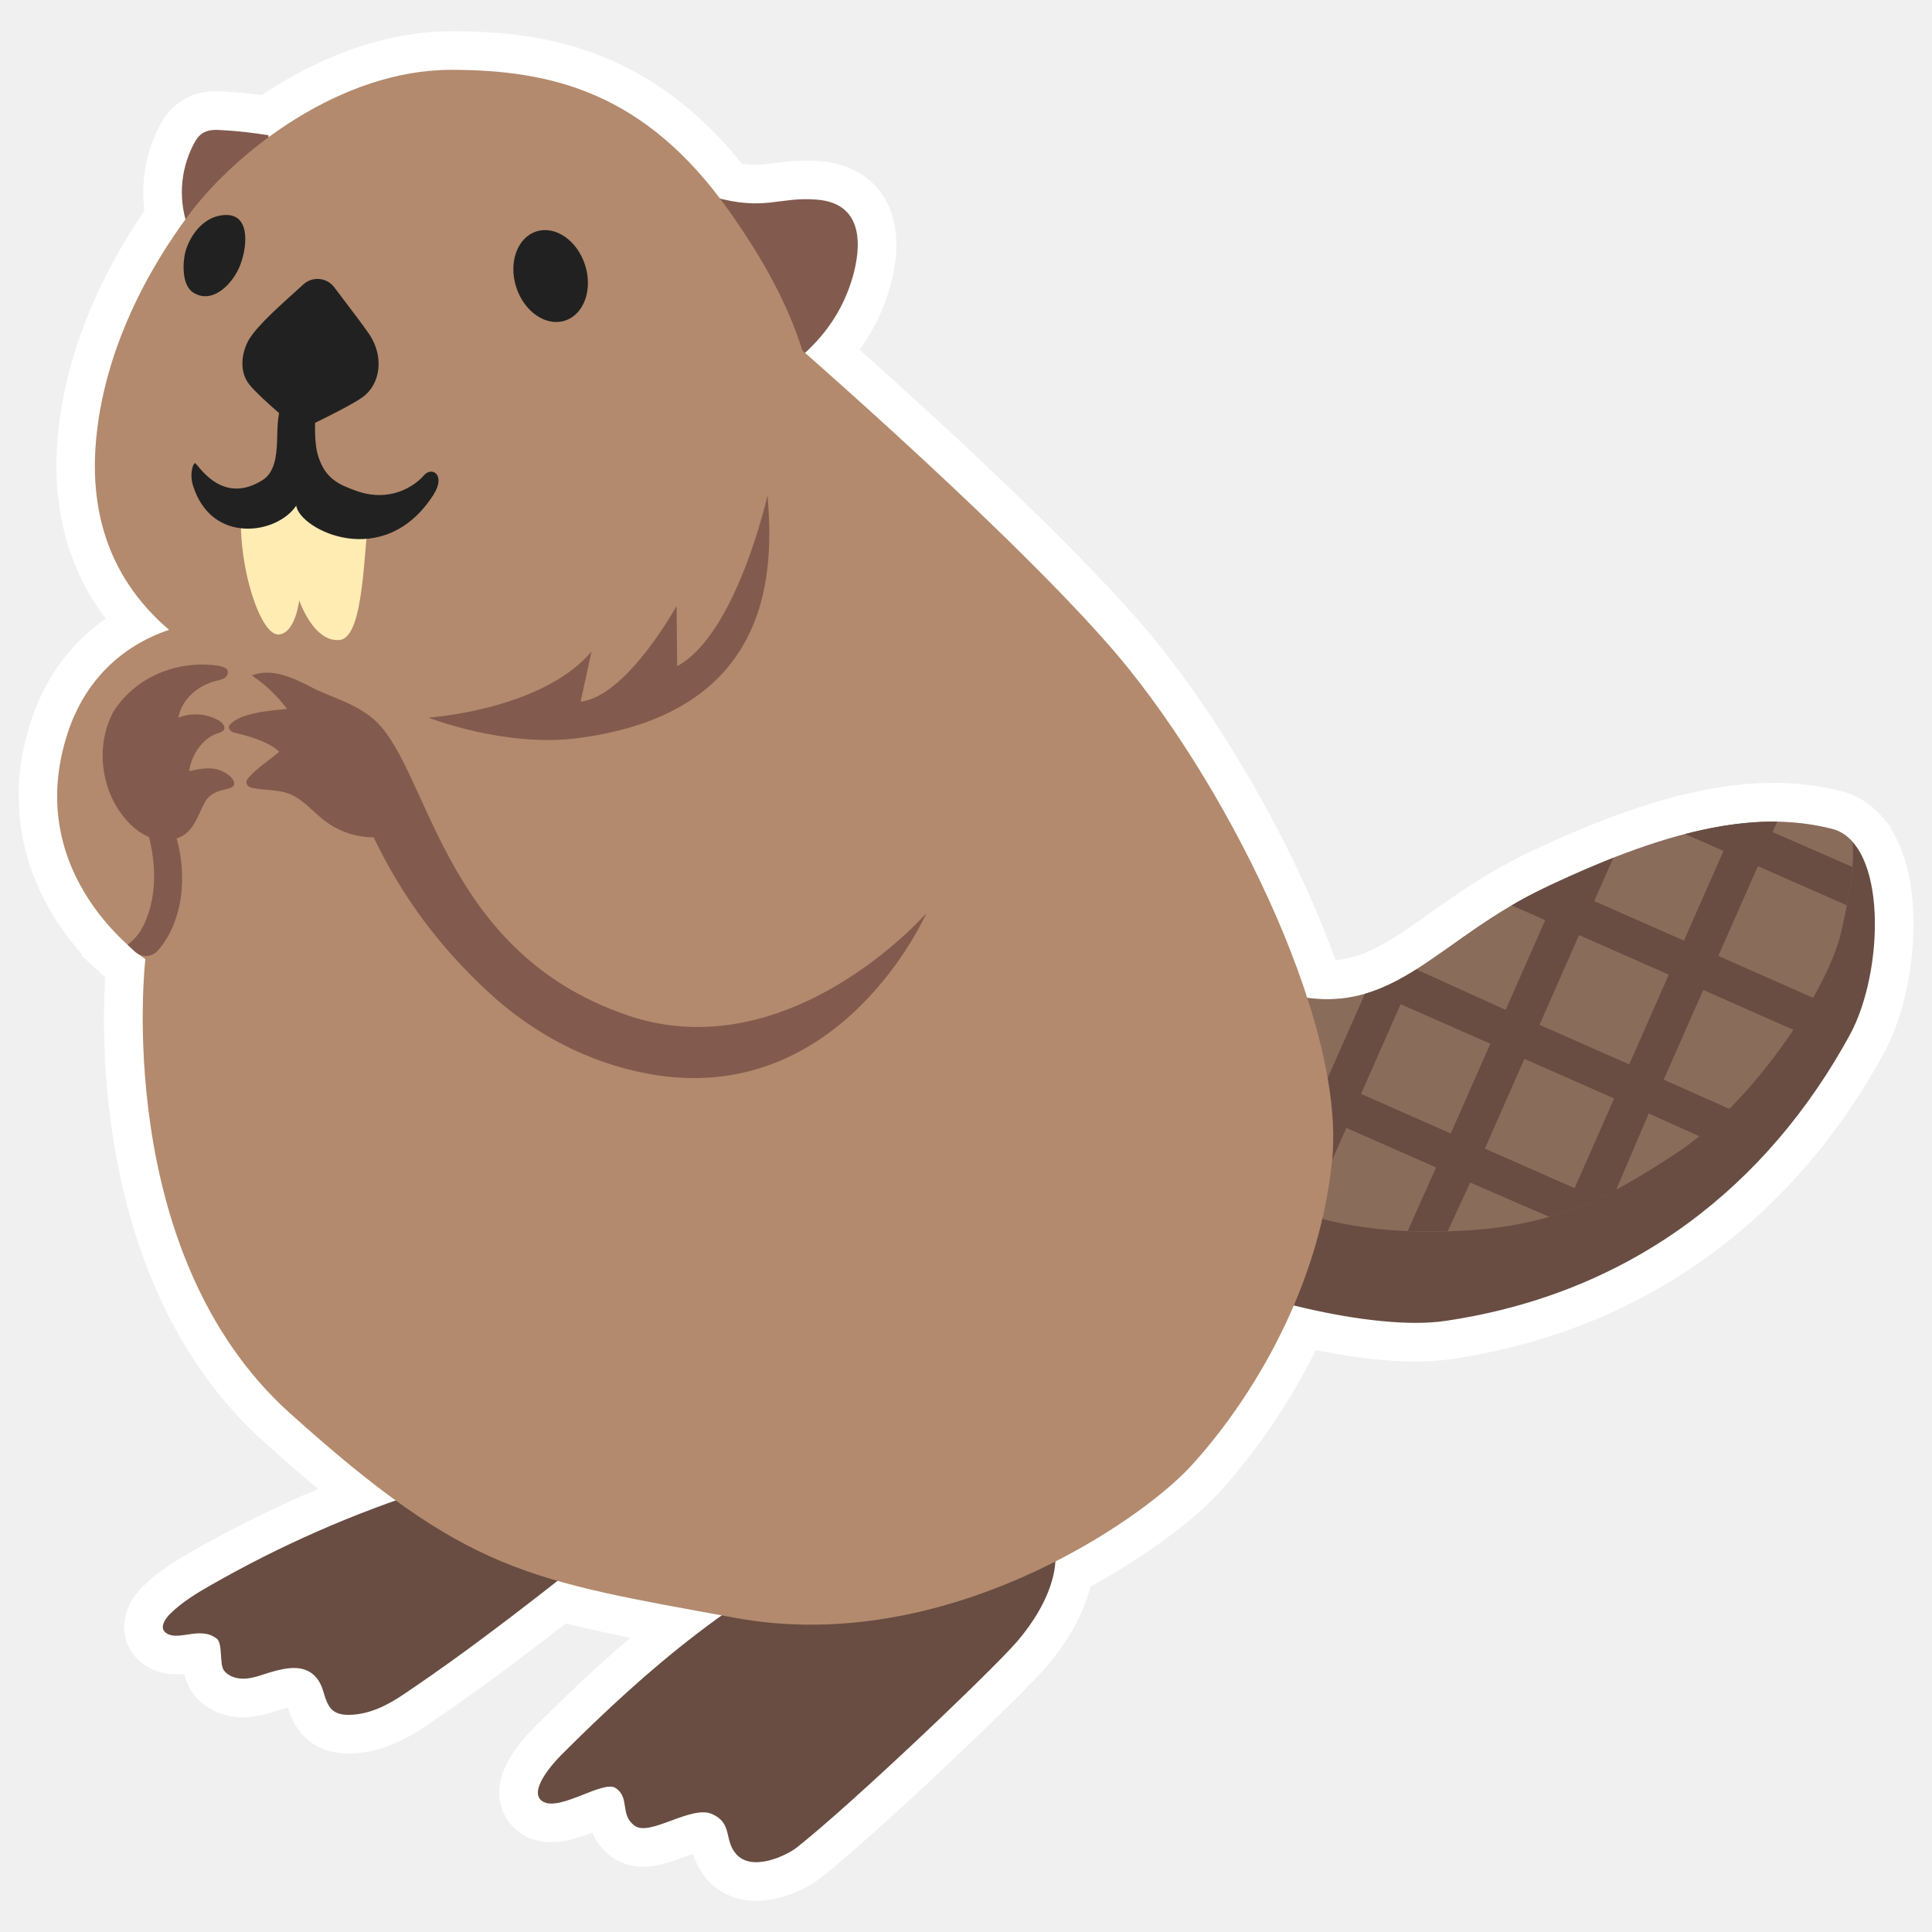
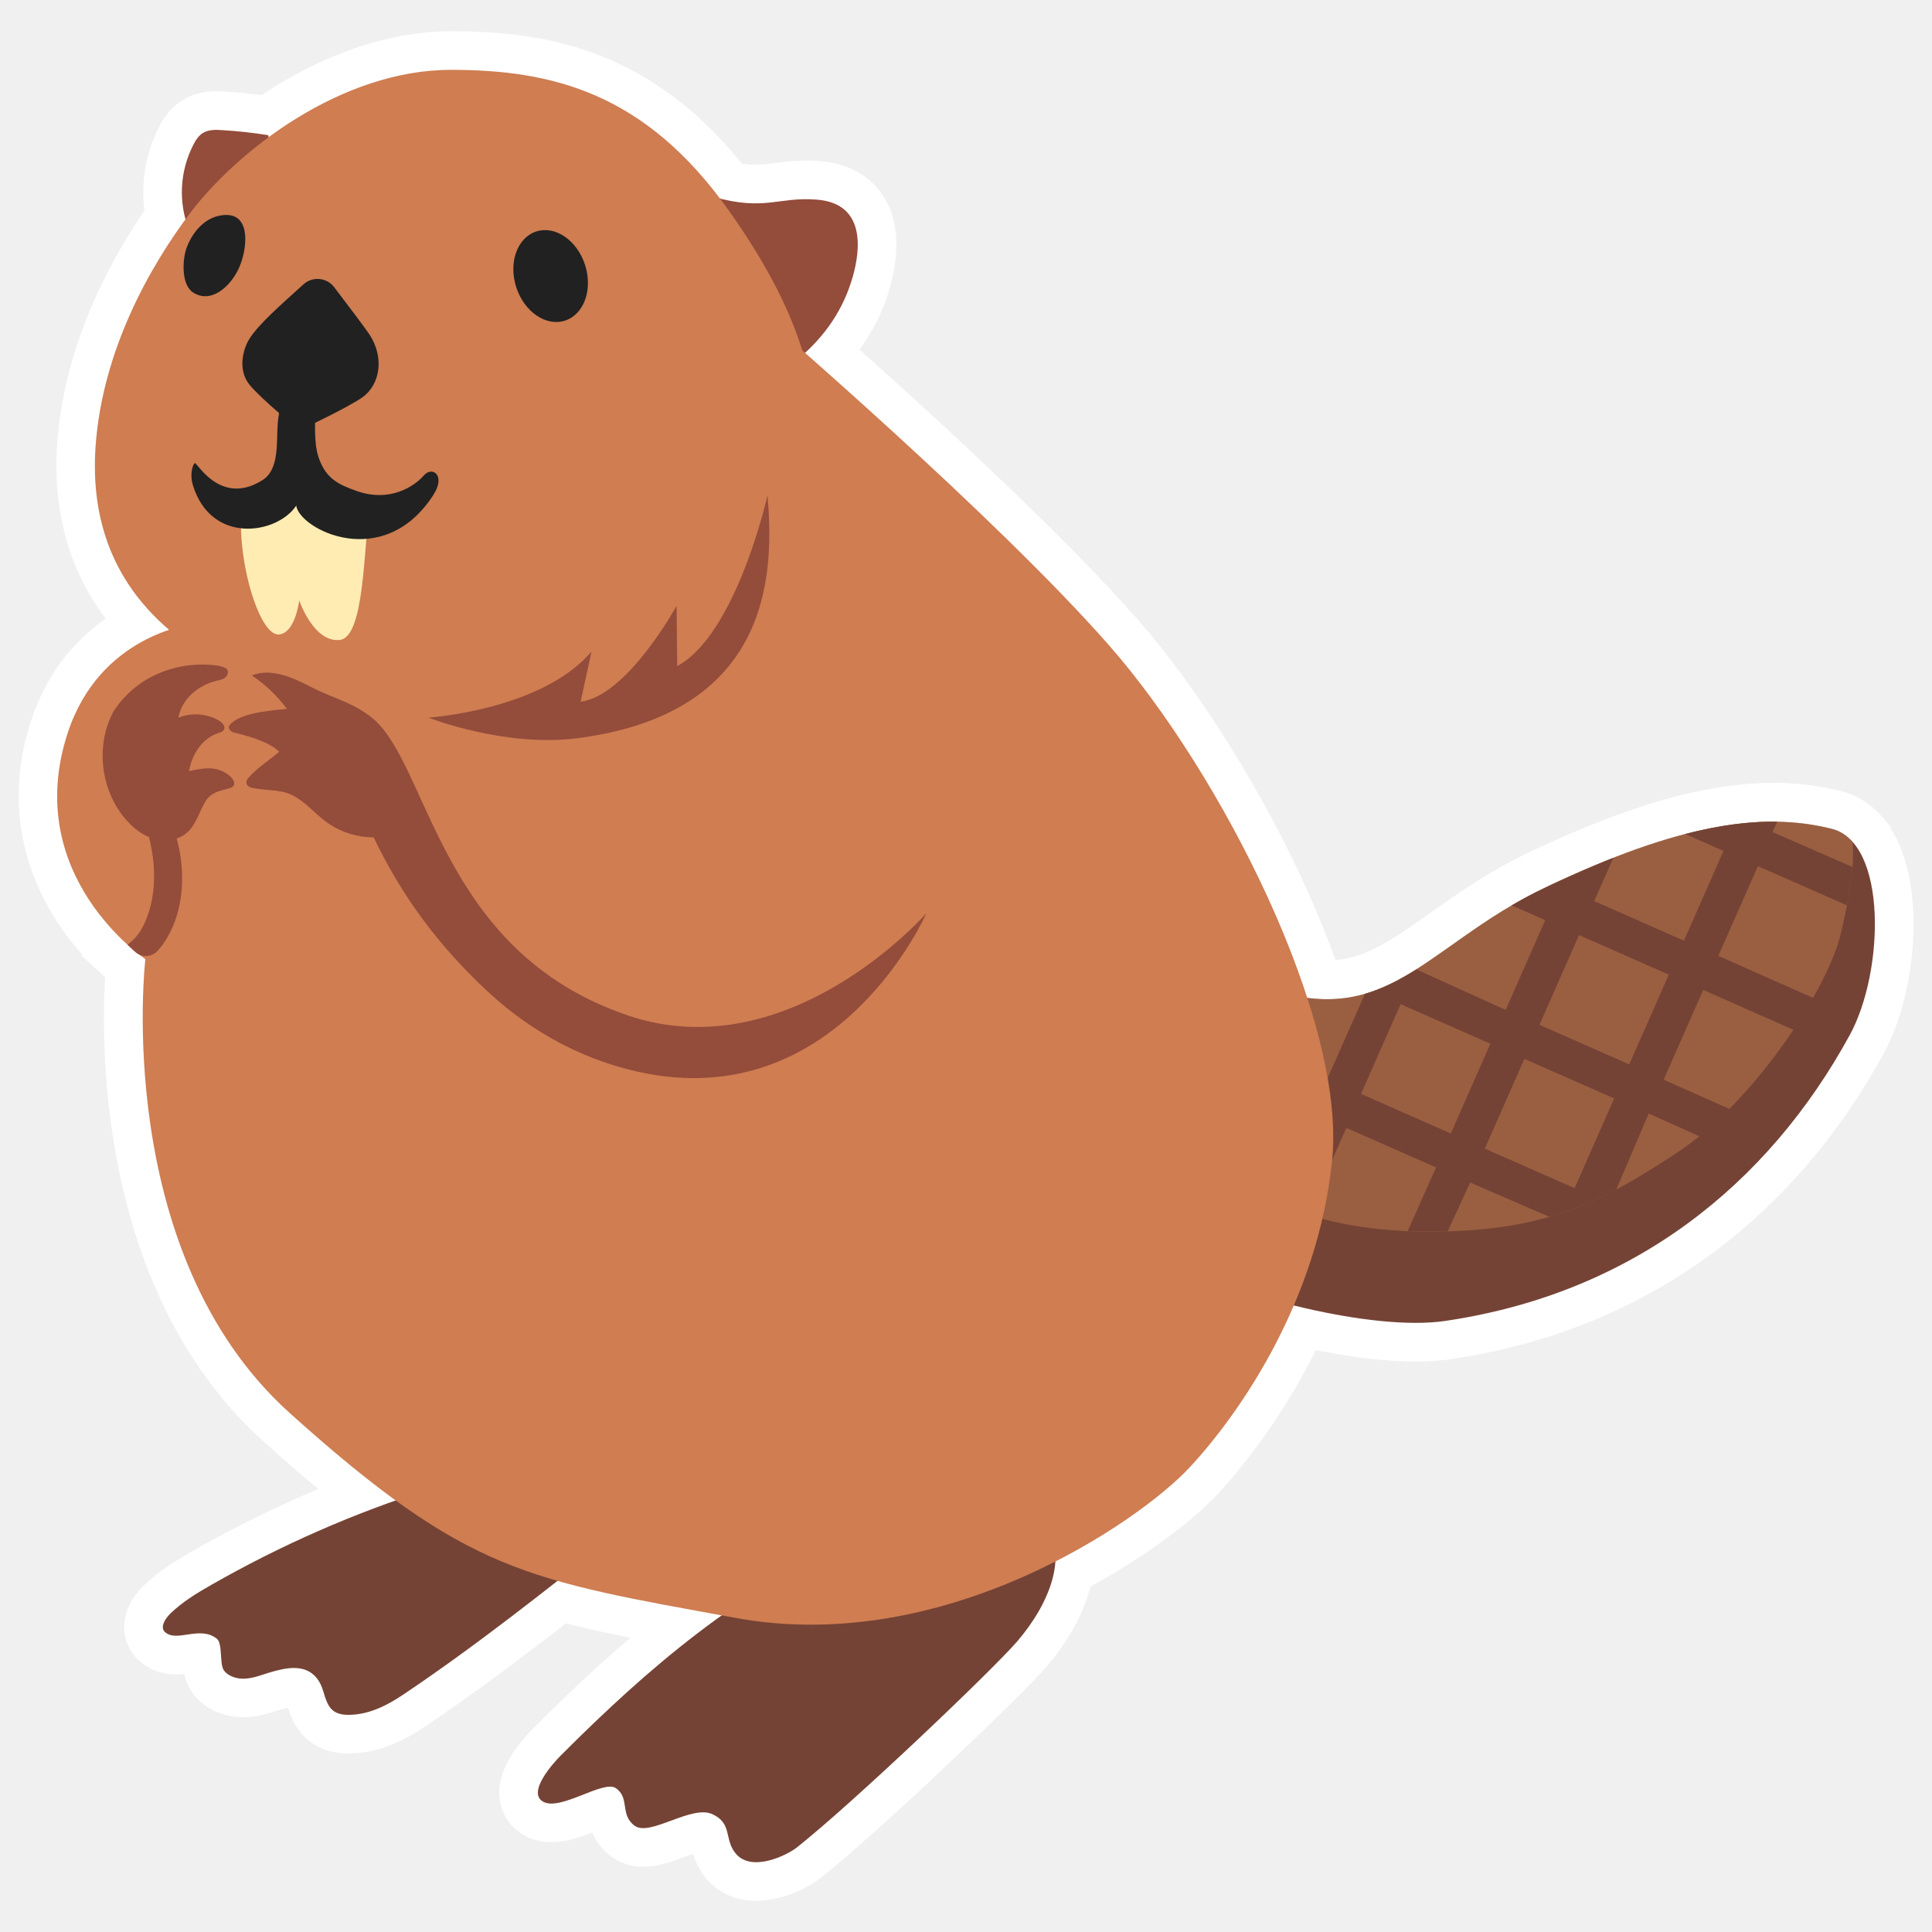
<svg xmlns="http://www.w3.org/2000/svg" id="Layer_1" viewBox="0 0 250 250">
  <g>
    <path d="M150.53,162.94c9.49,4.83,27.11,9.36,36.46,7.99,24.26-3.56,41.76-17.58,52.37-37,4.49-8.22,4.87-24.87-2.33-26.68-9.13-2.29-19.96-.5-36.79,7.45-17.12,8.09-21.24,20.87-41.39,11.03" fill="none" stroke="#fff" stroke-miterlimit="10" stroke-width="10" />
-     <g isolation="isolate">
-       <path d="M229.42,106.32c2.71,0,5.23,.32,7.63,.92,1.06,.27,1.94,.9,2.7,1.75,.23,3.06-.37,6.83-1.54,11.8-1.69,7.2-11.15,21.72-21.2,28.36-9.78,6.47-17.17,10.21-31.92,10.21-.4,0-.81,0-1.23,0-2.62-.04-16.13-.37-21.85-6.45-2.91-3.08-3.41-4.35-6.93-6.7l-.6-.9,4.39-19.58c5.19,2.53,9.32,3.57,12.88,3.57,10.26,0,15.81-8.59,28.52-14.6,12.4-5.86,21.55-8.37,29.16-8.37m0-5s0,0,0,0c-8.57,0-18.51,2.81-31.29,8.85-5.36,2.53-9.47,5.44-13.09,8-5.01,3.55-8.64,6.12-13.3,6.12-2.97,0-6.46-1-10.68-3.06l-5.69-2.78-1.38,6.18-4.39,19.58-.46,2.07,1.17,1.77,.6,.9,.56,.85,.84,.56c1.95,1.3,2.6,2.05,3.89,3.54,.6,.69,1.27,1.47,2.18,2.43,6.34,6.74,18.64,7.92,25.41,8.02,.44,0,.88,0,1.3,0,16.65,0,25.22-4.79,34.68-11.04,10.79-7.13,21.21-22.45,23.31-31.39,1.42-5.99,1.91-9.97,1.66-13.32l-.13-1.68-1.12-1.26c-1.49-1.68-3.24-2.78-5.2-3.28-2.89-.73-5.79-1.08-8.87-1.08h0Z" fill="#fff" />
-     </g>
-     <path d="M229.43,106.32c.18,0,.36,0,.54,0l-.6,1.35,10.34,4.52c-.12,1.48-.37,3.12-.71,4.95l-11.53-5.08-5.12,11.61,12.3,5.45c-.75,1.35-1.6,2.73-2.54,4.14l-11.71-5.18-5.12,11.61,8.53,3.79c-1.25,1.27-2.56,2.46-3.89,3.54l-6.58-2.95-4.2,9.86c-2.77,1.44-5.56,2.64-8.64,3.52l-10.26-4.45-2.91,6.31c-.43,.01-1.17,.02-1.98,.02-1.3,0-2.74-.02-3.2-.04,1.27-2.87,3.68-8.24,3.68-8.24l-11.61-5.12-4.74,10.7c-1.56-.44-3.1-1-4.51-1.71l11.65-26.34c2.33-.67,4.49-1.79,6.66-3.16l11.55,5.24,5.12-11.61-4.33-1.91c3.29-2.04,11.09-5.35,13.15-6.16l-2.48,5.6,11.61,5.12,5.12-11.61-4.97-2.19c4.21-1.08,7.96-1.6,11.38-1.6m-18.62,31.42l5.12-11.61-11.61-5.12-5.12,11.61,11.61,5.12m-23.08,8.93l5.12-11.61-11.61-5.12-5.12,11.61,11.61,5.12m16.02,7.08l5.12-11.61-11.61-5.12-5.12,11.61,11.61,5.12m25.69-49.44h0c-3.63,0-7.51,.54-11.88,1.67l-5.59,1.43,.22,.1-4.14,1.63c-1.97,.77-10.01,4.18-13.47,6.32l-3.23,2,3.48,1.53,2.5,1.1-3.5,7.93-9.71-4.4-.98-.44-.91,.57c-2.35,1.47-4.24,2.38-6.15,2.93l-.9,.26-.38,.85-11.65,26.34-.77,1.74,1.69,.86c1.41,.71,3.04,1.34,4.86,1.85l1.67,.47,.7-1.59,3.93-8.88,7.94,3.5c-.82,1.83-2.06,4.61-2.86,6.41l-1.18,2.66,2.9,.15c.55,.03,2.08,.04,3.31,.04,.64,0,1.51,0,2.04-.02l1.23-.04,.52-1.12,2.09-4.54,8.47,3.67,.66,.29,.69-.2c2.99-.86,5.86-2.03,9.02-3.67l.64-.33,.28-.66,3.4-7.98,4.73,2.11,1.12,.5,.95-.77c1.38-1.12,2.74-2.36,4.05-3.69l2.03-2.06-2.64-1.17-6.71-2.98,3.51-7.95,9.87,4.37,1.53,.68,.94-1.39c.95-1.41,1.83-2.85,2.63-4.28l1.07-1.91-2-.89-10.48-4.64,3.51-7.95,9.7,4.28,2.3,1.02,.47-2.47c.39-2.07,.63-3.71,.74-5.16l.11-1.42-1.3-.57-8.5-3.72,1.01-2.27-3.02-.05c-.19,0-.38,0-.57,0h0Zm-20.5,11.26l1.67-3.77,1.85-4.18,4.79,2.12,3.14,1.39-3.51,7.95-7.95-3.51h0Zm-7.09,16.02l3.51-7.95,7.95,3.51-3.51,7.95-7.95-3.51h0Zm-23.08,8.93l3.51-7.95,7.95,3.51-3.51,7.95-7.95-3.51h0Zm16.02,7.08l3.51-7.95,7.95,3.51-3.51,7.95-7.95-3.51h0Z" fill="#fff" />
+     <path d="M229.42,106.32c2.71,0,5.23,.32,7.63,.92,1.06,.27,1.94,.9,2.7,1.75,.23,3.06-.37,6.83-1.54,11.8-1.69,7.2-11.15,21.72-21.2,28.36-9.78,6.47-17.17,10.21-31.92,10.21h-1.23c-2.62-.04-16.13-.37-21.85-6.45-2.91-3.08-3.41-4.35-6.93-6.7l-.6-.9,4.39-19.58c5.19,2.53,9.32,3.57,12.88,3.57,10.26,0,15.81-8.59,28.52-14.6,12.4-5.86,21.55-8.37,29.16-8.37m0-5h0c-8.57,0-18.51,2.81-31.29,8.85-5.36,2.53-9.47,5.44-13.09,8-5.01,3.55-8.64,6.12-13.3,6.12-2.97,0-6.46-1-10.68-3.06l-5.69-2.78-1.38,6.18-4.39,19.58-.46,2.07,1.17,1.77,.6,.9,.56,.85,.84,.56c1.95,1.3,2.6,2.05,3.89,3.54,.6,.69,1.27,1.47,2.18,2.43,6.34,6.74,18.64,7.92,25.41,8.02h1.3c16.65,0,25.22-4.79,34.68-11.04,10.79-7.13,21.21-22.45,23.31-31.39,1.42-5.99,1.91-9.97,1.66-13.32l-.13-1.68-1.12-1.26c-1.49-1.68-3.24-2.78-5.2-3.28-2.89-.73-5.79-1.08-8.87-1.08h0v.02Z" fill="#fff" />
+     <path d="M229.43,106.32h.54l-.6,1.35,10.34,4.52c-.12,1.48-.37,3.12-.71,4.95l-11.53-5.08-5.12,11.61,12.3,5.45c-.75,1.35-1.6,2.73-2.54,4.14l-11.71-5.18-5.12,11.61,8.53,3.79c-1.25,1.27-2.56,2.46-3.89,3.54l-6.58-2.95-4.2,9.86c-2.77,1.44-5.56,2.64-8.64,3.52l-10.26-4.45-2.91,6.31c-.43,0-1.17,.02-1.98,.02-1.3,0-2.74-.02-3.2-.04,1.27-2.87,3.68-8.24,3.68-8.24l-11.61-5.12-4.74,10.7c-1.56-.44-3.1-1-4.51-1.71l11.65-26.34c2.33-.67,4.49-1.79,6.66-3.16l11.55,5.24,5.12-11.61-4.33-1.91c3.29-2.04,11.09-5.35,13.15-6.16l-2.48,5.6,11.61,5.12,5.12-11.61-4.97-2.19c4.21-1.08,7.96-1.6,11.38-1.6m-18.62,31.42l5.12-11.61-11.61-5.12-5.12,11.61,11.61,5.12m-23.08,8.93l5.12-11.61-11.61-5.12-5.12,11.61,11.61,5.12m16.02,7.08l5.12-11.61-11.61-5.12-5.12,11.61,11.61,5.12m25.69-49.44h0c-3.63,0-7.51,.54-11.88,1.67l-5.59,1.43,.22,.1-4.14,1.63c-1.97,.77-10.01,4.18-13.47,6.32l-3.23,2,3.48,1.53,2.5,1.1-3.5,7.93-9.71-4.4-.98-.44-.91,.57c-2.35,1.47-4.24,2.38-6.15,2.93l-.9,.26-.38,.85-11.65,26.34-.77,1.74,1.69,.86c1.41,.71,3.04,1.34,4.86,1.85l1.67,.47,.7-1.59,3.93-8.88,7.94,3.5c-.82,1.83-2.06,4.61-2.86,6.41l-1.18,2.66,2.9,.15c.55,.03,2.08,.04,3.31,.04,.64,0,1.51,0,2.04-.02l1.23-.04,.52-1.12,2.09-4.54,8.47,3.67,.66,.29,.69-.2c2.99-.86,5.86-2.03,9.02-3.67l.64-.33,.28-.66,3.4-7.98,4.73,2.11,1.12,.5,.95-.77c1.38-1.12,2.74-2.36,4.05-3.69l2.03-2.06-2.64-1.17-6.71-2.98,3.51-7.95,9.87,4.37,1.53,.68,.94-1.39c.95-1.41,1.83-2.85,2.63-4.28l1.07-1.91-2-.89-10.48-4.64,3.51-7.95,9.7,4.28,2.3,1.02,.47-2.47c.39-2.07,.63-3.71,.74-5.16l.11-1.42-1.3-.57-8.5-3.72,1.01-2.27-3.02-.05h-.57v-.05Zm-20.49,11.26l1.67-3.77,1.85-4.18,4.79,2.12,3.14,1.39-3.51,7.95-7.95-3.51h0Zm-7.09,16.02l3.51-7.95,7.95,3.51-3.51,7.95-7.95-3.51h0Zm-23.08,8.93l3.51-7.95,7.95,3.51-3.51,7.95-7.95-3.51h0Zm16.02,7.08l3.51-7.95,7.95,3.51-3.51,7.95-7.95-3.51h0Z" fill="#fff" />
    <path d="M34.71,17.49c-1.98-.31-3.97-.54-5.97-.65-.83-.06-1.73-.08-2.45,.35-.6,.35-.98,.96-1.29,1.58-1.74,3.41-1.94,7.39-.56,10.95,.35,.87,1.02,1.83,1.93,1.67,.37-.06,.65-.29,.94-.52,2.85-2.22,5.48-4.71,7.86-7.43,.4-.46,.79-1.21,.31-1.62" fill="none" stroke="#fff" stroke-miterlimit="10" stroke-width="10" />
-     <path d="M111.81,198.12c-16.65,8.07-27.69,17.48-39.24,29.03-.87,.87-4.49,4.81-2.25,6.01,2.23,1.19,7.76-2.85,9.34-1.79,1.89,1.25,.5,3.47,2.48,4.89,1.98,1.42,7.32-2.73,10.01-1.52,2.7,1.21,1.5,3.29,3.08,5.14,2.06,2.43,6.64,.17,7.87-.81,7.26-5.74,25.34-22.97,28.53-26.68,4.24-4.93,6.93-11.55,3.16-15.94" fill="none" stroke="#fff" stroke-miterlimit="10" stroke-width="10" />
+     <path d="M111.81,198.12c-16.65,8.07-27.69,17.48-39.24,29.03-.87,.87-4.49,4.81-2.25,6.01,2.23,1.19,7.76-2.85,9.34-1.79,1.89,1.25,.5,3.47,2.48,4.89s7.32-2.73,10.01-1.52c2.7,1.21,1.5,3.29,3.08,5.14,2.06,2.43,6.64,.17,7.87-.81,7.26-5.74,25.34-22.97,28.53-26.68,4.24-4.93,6.93-11.55,3.16-15.94" fill="none" stroke="#fff" stroke-miterlimit="10" stroke-width="10" />
    <path d="M55.69,192.65c-9.87,3.13-19.37,7.3-28.36,12.44-1.87,1.06-3.72,2.19-5.26,3.68-.67,.64-1.41,1.77-.73,2.41,1.54,1.41,4.49-.89,6.72,.87,.77,.62,.33,3.27,.9,4.08,.62,.85,1.79,1.16,2.85,1.08s2.06-.48,3.08-.79c2.25-.67,4.56-1.1,6.05,.67,.92,1.12,.87,2.16,1.46,3.35,.4,.83,1.08,1.48,2.75,1.46,2.54-.02,4.87-1.17,6.97-2.58,9.47-6.35,18.39-13.44,27.3-20.5" fill="none" stroke="#fff" stroke-miterlimit="10" stroke-width="10" />
    <path d="M92.35,25.48c6.66,1.87,8.32-.04,13.32,.35,6.41,.48,5.64,6.55,4.7,9.9-1.21,4.29-3.6,7.78-7.01,10.65-.58,.48-1.23,.98-2,1.04-.9,.08-1.73-.48-2.43-1.06-4.54-3.72-7.43-9.4-7.76-15.25" fill="none" stroke="#fff" stroke-miterlimit="10" stroke-width="10" />
-     <path d="M99.09,41.23s29.9,25.72,44.45,42.32,30.65,48.38,28.84,66.54c-1.81,18.17-11.94,32.79-18.44,39.8-5.72,6.16-25.87,20.36-49.01,20.36-3.2,0-6.45-.27-9.73-.87-27.03-4.95-34.58-5.72-57.7-26.51s-18.69-58.74-18.69-58.74c0,0-16.11-10.74-10.05-29.26,4.14-12.67,15.94-14.04,15.94-14.04l31.27,.62,43.13-40.2m-.13-6.71l-3.28,3.05-41.64,38.82-29.24-.58h-.34s-.34,.03-.34,.03c-.61,.07-15.04,1.91-20.12,17.45-5.08,15.5,3.04,27.49,9.6,33.12-.58,9.69-.64,41.09,20.55,60.15,23.36,21.01,31.93,22.57,57.36,27.2l2.78,.51c3.46,.63,7.03,.95,10.63,.95,24.39,0,46.02-14.79,52.67-21.95,4.07-4.39,17.54-20.43,19.76-42.7,2.11-21.13-16.1-54.42-30.06-70.33-14.62-16.67-43.72-41.75-44.95-42.81l-3.39-2.92h0Z" fill="#fff" />
-     <path d="M58.35,9.04c13.15,0,25.11,2.98,35.87,18.08h0c8.34,11.69,10.57,19.64,11.55,27.36,1.39,10.74-3.31,23.55-17.17,33.08-5.59,3.84-14.01,5.32-23,5.32-16.46,0-34.81-4.94-41.09-9.34-9.7-6.8-12.82-15.98-12.13-25.8,.89-12.49,7.12-23.35,12.13-30.03,6.2-8.24,19.66-18.66,33.85-18.66m0-5c-15.33,0-30.36,10.7-37.84,20.65-4.46,5.95-12.09,18.1-13.12,32.69-.89,12.64,4.04,23.09,14.25,30.25,7.06,4.95,26.41,10.24,43.96,10.24,11.16,0,19.85-2.08,25.84-6.2,13.91-9.56,21.12-23.71,19.3-37.84-.98-7.7-3.16-16.62-12.44-29.62C85.61,6.43,70.98,4.04,58.35,4.04h0Z" fill="#fff" />
+     <path d="M99.09,41.23s29.9,25.72,44.45,42.32,30.65,48.38,28.84,66.54c-1.81,18.17-11.94,32.79-18.44,39.8-5.72,6.16-25.87,20.36-49.01,20.36-3.2,0-6.45-.27-9.73-.87-27.03-4.95-34.58-5.72-57.7-26.51s-18.69-58.74-18.69-58.74c0,0-16.11-10.74-10.05-29.26,4.14-12.67,15.94-14.04,15.94-14.04l31.27,.62,43.13-40.2m-.13-6.71l-3.28,3.05-41.64,38.82-29.24-.58h-.34l-.34,.03c-.61,.07-15.04,1.91-20.12,17.45-5.08,15.5,3.04,27.49,9.6,33.12-.58,9.69-.64,41.09,20.55,60.15,23.36,21.01,31.93,22.57,57.36,27.2l2.78,.51c3.46,.63,7.03,.95,10.63,.95,24.39,0,46.02-14.79,52.67-21.95,4.07-4.39,17.54-20.43,19.76-42.7,2.11-21.13-16.1-54.42-30.06-70.33-14.62-16.67-43.72-41.75-44.95-42.81l-3.39-2.92h.01Z" fill="#fff" />
+     <path d="M58.35,9.04c13.15,0,25.11,2.98,35.87,18.08h0c8.34,11.69,10.57,19.64,11.55,27.36,1.39,10.74-3.31,23.55-17.17,33.08-5.59,3.84-14.01,5.32-23,5.32-16.46,0-34.81-4.94-41.09-9.34-9.7-6.8-12.82-15.98-12.13-25.8,.89-12.49,7.12-23.35,12.13-30.03,6.2-8.24,19.66-18.66,33.85-18.66m0-5c-15.33,0-30.36,10.7-37.84,20.65-4.46,5.95-12.09,18.1-13.12,32.69-.89,12.64,4.04,23.09,14.25,30.25,7.06,4.95,26.41,10.24,43.96,10.24,11.16,0,19.85-2.08,25.84-6.2,13.91-9.56,21.12-23.71,19.3-37.84-.98-7.7-3.16-16.62-12.44-29.62C85.61,6.43,70.98,4.04,58.35,4.04h.01Z" fill="#fff" />
    <path d="M70.52,29.77c2.14,0,4.31,1.81,5.18,4.52,1.02,3.19-.14,6.41-2.6,7.2-.37,.12-.75,.18-1.13,.18-2.14,0-4.31-1.81-5.18-4.52-1.02-3.19,.14-6.41,2.6-7.2,.37-.12,.75-.18,1.13-.18m0-5h0c-.9,0-1.8,.14-2.65,.41-2.66,.85-4.77,2.95-5.78,5.76-.87,2.39-.89,5.14-.06,7.73,1.53,4.78,5.53,8,9.94,8,.9,0,1.8-.14,2.65-.41,5.17-1.66,7.73-7.58,5.84-13.49-1.53-4.78-5.53-8-9.94-8h0Z" fill="#fff" />
-     <path d="M36.88,60.75l10.97,4.49c-.83,5.66-.67,17.23-3.91,17.58-.1,.01-.21,.02-.31,.02-3.19,0-4.93-5.14-4.93-5.14,0,0-.5,4.27-2.66,4.41-.02,0-.04,0-.06,0-2.59,0-5.64-10.45-4.64-17.41l5.53-3.95m-.66-5.67l-2.24,1.6-5.53,3.95-1.74,1.24-.3,2.12c-.99,6.92,1.18,16.75,4.54,20.63,1.78,2.06,3.73,2.49,5.05,2.49,.12,0,.24,0,.35-.01,.95-.06,1.84-.31,2.65-.74,1.33,.91,2.88,1.48,4.64,1.48,.27,0,.55-.01,.82-.04,3.49-.37,5.78-3.11,6.82-8.15,.55-2.67,.82-5.94,1.05-8.83,.15-1.84,.29-3.57,.48-4.85l.57-3.87-3.62-1.48-10.97-4.49-2.55-1.04h0Z" fill="#fff" />
-     <path d="M29.28,27.83s.08,0,.13,0c3.1,.1,2.56,4.54,1.5,6.89-.84,1.83-2.54,3.62-4.35,3.62-.51,0-1.03-.14-1.54-.46-1.6-1-1.39-4.22-.94-5.6,.63-1.93,2.37-4.45,5.21-4.45m0-5h0c-3.42,0-8.07,2.07-9.96,7.91-1.02,3.18-1.04,8.82,3.05,11.38,1.27,.8,2.73,1.23,4.19,1.23,4.35,0,7.51-3.52,8.9-6.53,1.3-2.88,2.07-7.36,.03-10.63-1.28-2.05-3.44-3.26-5.92-3.34-.11,0-.2,0-.28,0h0Z" fill="#fff" />
-     <path d="M34.54,87.03c1.95,0,3.95,.95,5.75,1.88,2.62,1.37,5.1,1.85,7.68,3.83,7.59,5.78,8.63,30.32,33.27,38.64,3.11,1.05,6.14,1.49,9.06,1.49,16.75,0,29.58-14.72,29.58-14.72,0,0-9.31,21.34-30.08,21.34-1.86,0-3.82-.17-5.87-.55-7.91-1.44-15.04-5.28-20.81-10.65-6.26-5.81-11.07-12.24-14.77-19.96-2.24,0-4.42-.72-6.22-2.06-1.46-1.08-2.68-2.6-4.33-3.41-1.66-.81-3.64-.52-5.41-1-.27-.08-.87-.54-.21-1.27,1.14-1.29,2.64-2.21,3.95-3.33-1.64-1.66-5.76-2.41-6.06-2.56s-.6-.58-.39-.85c1.23-1.58,4.95-1.89,7.45-2.14-1.25-1.69-2.81-3.16-4.54-4.33,.64-.25,1.29-.36,1.95-.36m0-5s0,0,0,0c-1.32,0-2.6,.24-3.79,.71l-8.78,3.49,4.95,3.36c-.43,.35-.82,.75-1.18,1.2-.99,1.26-1.35,2.89-1,4.48,.34,1.5,1.3,2.84,2.63,3.66-.54,1.21-.64,2.55-.26,3.86,.54,1.87,2.04,3.36,3.92,3.9h.03s.03,.02,.03,.02c1.16,.31,2.25,.41,3.13,.49,.48,.04,1.2,.11,1.42,.19,.37,.18,.98,.73,1.56,1.26,.57,.52,1.22,1.11,1.98,1.67,1.75,1.3,3.79,2.22,5.92,2.68,3.74,7.1,8.54,13.33,14.62,18.98,6.69,6.22,14.76,10.34,23.32,11.9,2.28,.42,4.55,.63,6.76,.63,23.77,0,34.23-23.35,34.66-24.34l12.97-29.74-21.32,24.45c-.11,.12-11.61,13.01-25.82,13.01-2.53,0-5.04-.41-7.46-1.23-14.52-4.9-19.72-16.31-23.91-25.49-2.38-5.23-4.44-9.74-7.93-12.39-2.16-1.66-4.21-2.5-6.02-3.23-.84-.34-1.64-.67-2.37-1.05-2.45-1.27-5.12-2.45-8.07-2.45h0Z" fill="#fff" />
+     <path d="M36.88,60.75l10.97,4.49c-.83,5.66-.67,17.23-3.91,17.58-.1,.01-.21,.02-.31,.02-3.19,0-4.93-5.14-4.93-5.14,0,0-.5,4.27-2.66,4.41h-.06c-2.59,0-5.64-10.45-4.64-17.41l5.53-3.95m-.66-5.67l-2.24,1.6-5.53,3.95-1.74,1.24-.3,2.12c-.99,6.92,1.18,16.75,4.54,20.63,1.78,2.06,3.73,2.49,5.05,2.49,.12,0,.24,0,.35-.01,.95-.06,1.84-.31,2.65-.74,1.33,.91,2.88,1.48,4.64,1.48,.27,0,.55-.01,.82-.04,3.49-.37,5.78-3.11,6.82-8.15,.55-2.67,.82-5.94,1.05-8.83,.15-1.84,.29-3.57,.48-4.85l.57-3.87-3.62-1.48-10.97-4.49-2.55-1.04h-.02Z" fill="#fff" />
+     <path d="M29.28,27.83h.13c3.1,.1,2.56,4.54,1.5,6.89-.84,1.83-2.54,3.62-4.35,3.62-.51,0-1.03-.14-1.54-.46-1.6-1-1.39-4.22-.94-5.6,.63-1.93,2.37-4.45,5.21-4.45m0-5h0c-3.42,0-8.07,2.07-9.96,7.91-1.02,3.18-1.04,8.82,3.05,11.38,1.27,.8,2.73,1.23,4.19,1.23,4.35,0,7.51-3.52,8.9-6.53,1.3-2.88,2.07-7.36,.03-10.63-1.28-2.05-3.44-3.26-5.92-3.34h-.28v-.02Z" fill="#fff" />
+     <path d="M34.54,87.03c1.95,0,3.95,.95,5.75,1.88,2.62,1.37,5.1,1.85,7.68,3.83,7.59,5.78,8.63,30.32,33.27,38.64,3.11,1.05,6.14,1.49,9.06,1.49,16.75,0,29.58-14.72,29.58-14.72,0,0-9.31,21.34-30.08,21.34-1.86,0-3.82-.17-5.87-.55-7.91-1.44-15.04-5.28-20.81-10.65-6.26-5.81-11.07-12.24-14.77-19.96-2.24,0-4.42-.72-6.22-2.06-1.46-1.08-2.68-2.6-4.33-3.41-1.66-.81-3.64-.52-5.41-1-.27-.08-.87-.54-.21-1.27,1.14-1.29,2.64-2.21,3.95-3.33-1.64-1.66-5.76-2.41-6.06-2.56s-.6-.58-.39-.85c1.23-1.58,4.95-1.89,7.45-2.14-1.25-1.69-2.81-3.16-4.54-4.33,.64-.25,1.29-.36,1.95-.36m0-5h0c-1.32,0-2.6,.24-3.79,.71l-8.78,3.49,4.95,3.36c-.43,.35-.82,.75-1.18,1.2-.99,1.26-1.35,2.89-1,4.48,.34,1.5,1.3,2.84,2.63,3.66-.54,1.21-.64,2.55-.26,3.86,.54,1.87,2.04,3.36,3.92,3.9h.03l.03,.02c1.16,.31,2.25,.41,3.13,.49,.48,.04,1.2,.11,1.42,.19,.37,.18,.98,.73,1.56,1.26,.57,.52,1.22,1.11,1.98,1.67,1.75,1.3,3.79,2.22,5.92,2.68,3.74,7.1,8.54,13.33,14.62,18.98,6.69,6.22,14.76,10.34,23.32,11.9,2.28,.42,4.55,.63,6.76,.63,23.77,0,34.23-23.35,34.66-24.34l12.97-29.74-21.32,24.45c-.11,.12-11.61,13.01-25.82,13.01-2.53,0-5.04-.41-7.46-1.23-14.52-4.9-19.72-16.31-23.91-25.49-2.38-5.23-4.44-9.74-7.93-12.39-2.16-1.66-4.21-2.5-6.02-3.23-.84-.34-1.64-.67-2.37-1.05-2.45-1.27-5.12-2.45-8.07-2.45h0v-.02Z" fill="#fff" />
    <path d="M41.09,36.09c.81,0,1.63,.37,2.16,1.08,1.54,2.04,3.74,4.89,4.52,6.06,1.98,2.95,1.46,6.51-.87,8.18-1.93,1.37-8.14,4.27-8.14,4.27,0,0-4.91-3.99-6.47-5.89-1.56-1.91-.85-4.58-.04-5.91,1.23-1.96,4.08-4.43,7.03-7.1,.52-.47,1.16-.69,1.8-.69m0-5c-1.91,0-3.73,.7-5.15,1.98l-1.01,.92c-2.92,2.64-5.44,4.92-6.9,7.24l-.02,.03-.02,.03c-1.94,3.18-2.55,8.02,.44,11.68,1.79,2.19,6.3,5.89,7.19,6.61l2.43,1.97,2.84-1.33c1.11-.52,6.74-3.18,8.92-4.73,4.64-3.34,5.56-9.94,2.12-15.05-.68-1.02-2.13-2.93-3.53-4.77-.4-.53-.79-1.04-1.15-1.51-1.46-1.92-3.76-3.07-6.15-3.07h0Z" fill="#fff" />
-     <path d="M38.39,51.76c1.17,0,2.42,.26,2.42,.77-.02,2.04-.25,4.68,.4,6.64,.92,2.75,2.54,3.52,4.95,4.37,1.04,.37,2.02,.52,2.92,.52,2.82,0,4.86-1.5,5.76-2.54,.29-.33,.63-.49,.94-.49,.85,0,1.49,1.13,.31,2.97-2.76,4.31-6.34,5.76-9.56,5.76-4.3,0-7.96-2.57-8.21-4.33-1.16,1.75-3.67,2.98-6.26,2.98-2.88,0-5.84-1.53-7.1-5.6-.47-1.49,0-2.87,.27-2.87,.02,0,.04,0,.06,.02,.45,.42,2.26,3.25,5.3,3.25,1,0,2.12-.3,3.38-1.1,1.56-.96,1.81-3.14,1.87-4.97,.06-1.66,.02-3.29,.58-4.87,.12-.35,1.02-.52,1.97-.52m0-5s0,0,0,0c-4.64,0-6.18,2.42-6.69,3.87-.74,2.09-.79,4.09-.84,5.7,0,.21-.01,.43-.02,.64-.02,.57-.05,.95-.09,1.2-.11,.04-.16,.04-.16,.04-.19-.06-.59-.44-1.16-1.11-.21-.25-.43-.52-.73-.79-.97-.89-2.19-1.37-3.47-1.37h0c-1.65,0-3.17,.78-4.17,2.14-1.34,1.82-1.68,4.65-.87,7.23,1.74,5.61,6.29,9.11,11.87,9.11,1.98,0,3.93-.45,5.66-1.25,2.41,1.59,5.55,2.6,8.81,2.6,5.55,0,10.44-2.86,13.77-8.06,1.65-2.57,1.89-5.34,.67-7.58-1.04-1.9-3.03-3.09-5.18-3.09h0c-1.79,0-3.52,.81-4.73,2.23,0,0,0,0,0,0,0,0-.75,.8-1.97,.8-.39,0-.82-.08-1.26-.24-1.64-.58-1.64-.59-1.86-1.24-.25-.76-.21-2.48-.17-3.74,.01-.44,.02-.86,.03-1.27,0-.64-.21-5.81-7.42-5.81h0Z" fill="#fff" />
-     <path d="M21.23,104.65c2.46,4.08,2.93,9.76,1.66,13.82-.65,2.14-1.69,3.74-2.56,4.64-.4,.4-.93,.6-1.45,.6-.46,0-.92-.16-1.3-.47-.31-.25-.73-.69-1.06-.98,.04-.1,.98-.67,1.69-1.85,1.79-3,2.48-7.8,.71-13.42l2.31-2.35m.95-8.1l-4.52,4.59-2.31,2.35-2.11,2.14,.9,2.87c1.36,4.32,.77,7.67-.24,9.36-.07,.12-.24,.26-.39,.38-.35,.29-1.16,.95-1.65,2.17l-1.31,3.27,2.64,2.33c.09,.08,.19,.18,.3,.28,.26,.25,.56,.54,.89,.81,1.26,1.04,2.84,1.61,4.47,1.61,1.88,0,3.66-.73,4.99-2.07l.04-.04,.04-.04c1.61-1.68,2.93-4.04,3.73-6.63,1.76-5.62,.9-12.82-2.16-17.87l-3.33-5.51h0Z" fill="#fff" />
+     <path d="M38.39,51.76c1.17,0,2.42,.26,2.42,.77-.02,2.04-.25,4.68,.4,6.64,.92,2.75,2.54,3.52,4.95,4.37,1.04,.37,2.02,.52,2.92,.52,2.82,0,4.86-1.5,5.76-2.54,.29-.33,.63-.49,.94-.49,.85,0,1.49,1.13,.31,2.97-2.76,4.31-6.34,5.76-9.56,5.76-4.3,0-7.96-2.57-8.21-4.33-1.16,1.75-3.67,2.98-6.26,2.98-2.88,0-5.84-1.53-7.1-5.6-.47-1.49,0-2.87,.27-2.87,.02,0,.04,0,.06,.02,.45,.42,2.26,3.25,5.3,3.25,1,0,2.12-.3,3.38-1.1,1.56-.96,1.81-3.14,1.87-4.97,.06-1.66,.02-3.29,.58-4.87,.12-.35,1.02-.52,1.97-.52m0-5h0c-4.64,0-6.18,2.42-6.69,3.87-.74,2.09-.79,4.09-.84,5.7,0,.21-.01,.43-.02,.64-.02,.57-.05,.95-.09,1.2-.11,.04-.16,.04-.16,.04-.19-.06-.59-.44-1.16-1.11-.21-.25-.43-.52-.73-.79-.97-.89-2.19-1.37-3.47-1.37h0c-1.65,0-3.17,.78-4.17,2.14-1.34,1.82-1.68,4.65-.87,7.23,1.74,5.61,6.29,9.11,11.87,9.11,1.98,0,3.93-.45,5.66-1.25,2.41,1.59,5.55,2.6,8.81,2.6,5.55,0,10.44-2.86,13.77-8.06,1.65-2.57,1.89-5.34,.67-7.58-1.04-1.9-3.03-3.09-5.18-3.09h0c-1.79,0-3.52,.81-4.73,2.23h0s-.75,.8-1.97,.8c-.39,0-.82-.08-1.26-.24-1.64-.58-1.64-.59-1.86-1.24-.25-.76-.21-2.48-.17-3.74,0-.44,.02-.86,.03-1.27,0-.64-.21-5.81-7.42-5.81h-.02Z" fill="#fff" />
+     <path d="M21.23,104.65c2.46,4.08,2.93,9.76,1.66,13.82-.65,2.14-1.69,3.74-2.56,4.64-.4,.4-.93,.6-1.45,.6-.46,0-.92-.16-1.3-.47-.31-.25-.73-.69-1.06-.98,.04-.1,.98-.67,1.69-1.85,1.79-3,2.48-7.8,.71-13.42l2.31-2.35m.95-8.1l-4.52,4.59-2.31,2.35-2.11,2.14,.9,2.87c1.36,4.32,.77,7.67-.24,9.36-.07,.12-.24,.26-.39,.38-.35,.29-1.16,.95-1.65,2.17l-1.31,3.27,2.64,2.33c.09,.08,.19,.18,.3,.28,.26,.25,.56,.54,.89,.81,1.26,1.04,2.84,1.61,4.47,1.61,1.88,0,3.66-.73,4.99-2.07l.04-.04,.04-.04c1.61-1.68,2.93-4.04,3.73-6.63,1.76-5.62,.9-12.82-2.16-17.87l-3.33-5.51h.02Z" fill="#fff" />
    <path d="M99.32,64.08c.69,8.7,1.46,28.07-24.57,31.44-1.29,.17-2.59,.24-3.87,.24-8.08,0-15.44-2.9-15.44-2.9,0,0,14.67-.96,21.1-8.55l-1.41,6.49c6.03-.73,12.42-12.4,12.42-12.4l.08,7.8c7.7-4.18,11.69-22.12,11.69-22.12m2.34-33.6l-7.22,32.51h0c-.44,1.97-1.12,4.34-1.97,6.72l-.1-10.49-8.72,15.91,2.02-9.31-12.94,15.26c-4.12,4.86-14.12,6.55-17.62,6.79l-22.09,1.53,20.59,8.11c.34,.13,8.35,3.25,17.27,3.25,1.56,0,3.08-.1,4.52-.28,13.02-1.68,21.83-7.26,26.18-16.56,3.7-7.9,3.01-16.55,2.72-20.24l-2.64-33.2h0Z" fill="#fff" />
    <path d="M14.63,92.15c3.27-5.12,9.05-6.72,13.75-5.99,.21,.04,.79,.25,.94,.39,.31,.29,.17,.85-.17,1.12-.33,.27-.79,.33-1.19,.44-2.35,.58-4.47,2.37-4.87,4.76,1.67-.69,3.68-.54,5.24,.37,.42,.25,.89,.75,.64,1.19-.13,.25-.46,.35-.75,.44-2.04,.65-3.43,2.79-3.75,4.91,1.1-.23,2.23-.48,3.35-.29s2.6,1.14,2.48,2c-.13,.92-2.64,.31-3.77,2.29-.79,1.39-1.21,3.06-2.45,4.06-1.14,.92-2.77,1.12-4.18,.69-1.41-.4-2.62-1.35-3.58-2.45-3.29-3.75-4-9.55-1.67-13.94" fill="none" stroke="#fff" stroke-miterlimit="10" stroke-width="5" />
  </g>
-   <path d="M150.53,162.94c9.49,4.83,27.11,9.36,36.46,7.99,24.26-3.56,41.76-17.58,52.37-37,4.49-8.22,4.87-24.87-2.33-26.68-9.13-2.29-19.96-.5-36.79,7.45-17.12,8.09-21.24,20.87-41.39,11.03" fill="#694d42" />
-   <path d="M155.07,146.21c3.52,2.35,4.02,3.62,6.93,6.7,5.72,6.08,19.23,6.41,21.85,6.45,15.58,.21,23.1-3.56,33.15-10.2,10.05-6.64,19.5-21.16,21.2-28.36,1.17-4.97,1.77-8.74,1.54-11.8-.75-.85-1.64-1.48-2.7-1.75-9.13-2.29-19.96-.5-36.79,7.45-17.12,8.09-21.24,20.87-41.39,11.03l-4.39,19.58,.6,.9Z" fill="#b3937c" isolation="isolate" opacity=".44" />
-   <path d="M239,117.14c.35-1.83,.6-3.47,.71-4.95l-10.34-4.52,.6-1.35c-3.56-.06-7.49,.46-11.92,1.6l4.97,2.19-5.12,11.61-11.61-5.12,2.48-5.6c-2.06,.81-9.86,4.12-13.15,6.16l4.33,1.91-5.12,11.61-11.55-5.24c-2.18,1.37-4.33,2.48-6.66,3.16l-11.65,26.34c1.41,.71,2.95,1.27,4.51,1.71l4.74-10.7,11.61,5.12s-2.41,5.37-3.68,8.24c.75,.04,4.06,.06,5.18,.02l2.91-6.31,10.26,4.45c3.08-.89,5.87-2.08,8.64-3.52l4.2-9.86,6.58,2.95c1.33-1.08,2.64-2.27,3.89-3.54l-8.53-3.79,5.12-11.61,11.71,5.18c.94-1.41,1.79-2.79,2.54-4.14l-12.3-5.45,5.12-11.61,11.53,5.08h0Zm-51.27,29.53l-11.61-5.12,5.12-11.61,11.61,5.12-5.12,11.61Zm16.02,7.08l-11.61-5.12,5.12-11.61,11.61,5.12-5.12,11.61Zm7.07-16.02l-11.61-5.12,5.12-11.61,11.61,5.12-5.12,11.61Z" fill="#694d42" />
-   <path d="M34.71,17.49c-1.98-.31-3.97-.54-5.97-.65-.83-.06-1.73-.08-2.45,.35-.6,.35-.98,.96-1.29,1.58-1.74,3.41-1.94,7.39-.56,10.95,.35,.87,1.02,1.83,1.93,1.67,.37-.06,.65-.29,.94-.52,2.85-2.22,5.48-4.71,7.86-7.43,.4-.46,.79-1.21,.31-1.62" fill="#825b4e" />
-   <path d="M111.81,198.12c-16.65,8.07-27.69,17.48-39.24,29.03-.87,.87-4.49,4.81-2.25,6.01,2.23,1.19,7.76-2.85,9.34-1.79,1.89,1.25,.5,3.47,2.48,4.89s7.32-2.73,10.01-1.52,1.5,3.29,3.08,5.14c2.06,2.43,6.64,.17,7.87-.81,7.26-5.74,25.34-22.97,28.53-26.68,4.24-4.93,6.93-11.55,3.16-15.94" fill="#694d42" />
-   <path d="M55.69,192.65c-9.87,3.13-19.37,7.3-28.36,12.44-1.87,1.06-3.72,2.19-5.26,3.68-.67,.64-1.41,1.77-.73,2.41,1.54,1.41,4.49-.89,6.72,.87,.77,.62,.33,3.27,.9,4.08,.62,.85,1.79,1.16,2.85,1.08s2.06-.48,3.08-.79c2.25-.67,4.56-1.1,6.05,.67,.92,1.12,.87,2.16,1.46,3.35,.4,.83,1.08,1.48,2.75,1.46,2.54-.02,4.87-1.17,6.97-2.58,9.47-6.35,18.39-13.44,27.3-20.5" fill="#694d42" />
-   <path d="M92.35,25.48c6.66,1.87,8.32-.04,13.32,.35,6.41,.48,5.64,6.55,4.7,9.9-1.21,4.29-3.6,7.78-7.01,10.65-.58,.48-1.23,.98-2,1.04-.9,.08-1.73-.48-2.43-1.06-4.54-3.72-7.43-9.4-7.76-15.25" fill="#825b4e" />
-   <path d="M24.7,80.81s-11.8,1.37-15.94,14.04c-6.06,18.52,10.05,29.26,10.05,29.26,0,0-4.43,37.95,18.69,58.74,23.12,20.79,30.67,21.56,57.7,26.51,27.03,4.95,52.23-12.48,58.74-19.48,6.51-7.01,16.63-21.62,18.44-39.8,1.81-18.16-14.29-49.94-28.84-66.54-14.55-16.6-44.45-42.32-44.45-42.32l-43.13,40.2-31.27-.62Z" fill="#b38a6d" />
-   <path d="M94.22,27.12c-10.76-15.09-22.72-18.08-35.87-18.08-14.19,0-27.65,10.42-33.85,18.66-5.01,6.68-11.24,17.54-12.13,30.03-.69,9.82,2.43,19,12.13,25.8,9.7,6.8,48.27,14.9,64.09,4.02,13.86-9.53,18.56-22.33,17.17-33.08-.98-7.72-3.22-15.67-11.55-27.36h0Z" fill="#b38a6d" />
+   <path d="M150.53,162.94c9.49,4.83,27.11,9.36,36.46,7.99,24.26-3.56,41.76-17.58,52.37-37,4.49-8.22,4.87-24.87-2.33-26.68-9.13-2.29-19.96-.5-36.79,7.45-17.12,8.09-21.24,20.87-41.39,11.03" fill="#754335" />
+   <path d="M155.07,146.21c3.52,2.35,4.02,3.62,6.93,6.7,5.72,6.08,19.23,6.41,21.85,6.45,15.58,.21,23.1-3.56,33.15-10.2,10.05-6.64,19.5-21.16,21.2-28.36,1.17-4.97,1.77-8.74,1.54-11.8-.75-.85-1.64-1.48-2.7-1.75-9.13-2.29-19.96-.5-36.79,7.45-17.12,8.09-21.24,20.87-41.39,11.03l-4.39,19.58,.6,.9h0Z" fill="#c98150" isolation="isolate" opacity=".44" />
+   <path d="M239,117.14c.35-1.83,.6-3.47,.71-4.95l-10.34-4.52,.6-1.35c-3.56-.06-7.49,.46-11.92,1.6l4.97,2.19-5.12,11.61-11.61-5.12,2.48-5.6c-2.06,.81-9.86,4.12-13.15,6.16l4.33,1.91-5.12,11.61-11.55-5.24c-2.18,1.37-4.33,2.48-6.66,3.16l-11.65,26.34c1.41,.71,2.95,1.27,4.51,1.71l4.74-10.7,11.61,5.12s-2.41,5.37-3.68,8.24c.75,.04,4.06,.06,5.18,.02l2.91-6.31,10.26,4.45c3.08-.89,5.87-2.08,8.64-3.52l4.2-9.86,6.58,2.95c1.33-1.08,2.64-2.27,3.89-3.54l-8.53-3.79,5.12-11.61,11.71,5.18c.94-1.41,1.79-2.79,2.54-4.14l-12.3-5.45,5.12-11.61,11.53,5.08h0v-.02Zm-51.27,29.53l-11.61-5.12,5.12-11.61,11.61,5.12-5.12,11.61Zm16.02,7.08l-11.61-5.12,5.12-11.61,11.61,5.12-5.12,11.61Zm7.07-16.02l-11.61-5.12,5.12-11.61,11.61,5.12-5.12,11.61Z" fill="#754335" />
+   <path d="M34.71,17.49c-1.98-.31-3.97-.54-5.97-.65-.83-.06-1.73-.08-2.45,.35-.6,.35-.98,.96-1.29,1.58-1.74,3.41-1.94,7.39-.56,10.95,.35,.87,1.02,1.83,1.93,1.67,.37-.06,.65-.29,.94-.52,2.85-2.22,5.48-4.71,7.86-7.43,.4-.46,.79-1.21,.31-1.62" fill="#944c3b" />
+   <path d="M111.81,198.12c-16.65,8.07-27.69,17.48-39.24,29.03-.87,.87-4.49,4.81-2.25,6.01,2.23,1.19,7.76-2.85,9.34-1.79,1.89,1.25,.5,3.47,2.48,4.89s7.32-2.73,10.01-1.52,1.5,3.29,3.08,5.14c2.06,2.43,6.64,.17,7.87-.81,7.26-5.74,25.34-22.97,28.53-26.68,4.24-4.93,6.93-11.55,3.16-15.94" fill="#754335" />
+   <path d="M55.69,192.65c-9.87,3.13-19.37,7.3-28.36,12.44-1.87,1.06-3.72,2.19-5.26,3.68-.67,.64-1.41,1.77-.73,2.41,1.54,1.41,4.49-.89,6.72,.87,.77,.62,.33,3.27,.9,4.08,.62,.85,1.79,1.16,2.85,1.08s2.06-.48,3.08-.79c2.25-.67,4.56-1.1,6.05,.67,.92,1.12,.87,2.16,1.46,3.35,.4,.83,1.08,1.48,2.75,1.46,2.54-.02,4.87-1.17,6.97-2.58,9.47-6.35,18.39-13.44,27.3-20.5" fill="#754335" />
+   <path d="M92.35,25.48c6.66,1.87,8.32-.04,13.32,.35,6.41,.48,5.64,6.55,4.7,9.9-1.21,4.29-3.6,7.78-7.01,10.65-.58,.48-1.23,.98-2,1.04-.9,.08-1.73-.48-2.43-1.06-4.54-3.72-7.43-9.4-7.76-15.25" fill="#944c3b" />
+   <path d="M24.7,80.81s-11.8,1.37-15.94,14.04c-6.06,18.52,10.05,29.26,10.05,29.26,0,0-4.43,37.95,18.69,58.74,23.12,20.79,30.67,21.56,57.7,26.51s52.23-12.48,58.74-19.48c6.51-7.01,16.63-21.62,18.44-39.8,1.81-18.16-14.29-49.94-28.84-66.54s-44.45-42.32-44.45-42.32l-43.13,40.2-31.27-.62h0Z" fill="#cf7d51" />
+   <path d="M94.22,27.12c-10.76-15.09-22.72-18.08-35.87-18.08-14.19,0-27.65,10.42-33.85,18.66-5.01,6.68-11.24,17.54-12.13,30.03-.69,9.82,2.43,19,12.13,25.8,9.7,6.8,48.27,14.9,64.09,4.02,13.86-9.53,18.56-22.33,17.17-33.08-.98-7.72-3.22-15.67-11.55-27.36h.01Z" fill="#cf7d51" />
  <ellipse cx="71.25" cy="35.72" rx="4.68" ry="6.06" transform="translate(-7.5 23.45) rotate(-17.77)" fill="#212121" />
  <path d="M31.36,64.7c-1,7.01,2.1,17.56,4.7,17.4,2.16-.13,2.66-4.41,2.66-4.41,0,0,1.85,5.47,5.24,5.12,3.23-.35,3.08-11.92,3.91-17.58l-10.97-4.49-5.53,3.95h0Z" fill="#ffecb3" />
  <path d="M24.08,32.27c.64-1.96,2.43-4.52,5.33-4.45,3.1,.1,2.56,4.54,1.5,6.89-1.08,2.35-3.56,4.62-5.89,3.16-1.6-1-1.39-4.22-.94-5.6Z" fill="#212121" />
-   <path d="M81.24,131.39c-24.64-8.32-25.68-32.86-33.27-38.64-2.58-1.98-5.06-2.46-7.68-3.83-2.41-1.25-5.18-2.52-7.7-1.52,1.73,1.17,3.29,2.64,4.54,4.33-2.5,.25-6.22,.56-7.45,2.14-.21,.27,.08,.69,.39,.85,.31,.15,4.43,.9,6.06,2.56-1.31,1.12-2.81,2.04-3.95,3.33-.65,.73-.06,1.19,.21,1.27,1.77,.48,3.75,.19,5.41,1,1.66,.81,2.87,2.33,4.33,3.41,1.8,1.34,3.98,2.06,6.22,2.06,3.7,7.72,8.51,14.15,14.77,19.96,5.78,5.37,12.9,9.2,20.81,10.65,24.89,4.54,35.94-20.79,35.94-20.79,0,0-17.69,20.29-38.64,13.23Z" fill="#825b4e" />
-   <path d="M43.25,37.17c-.96-1.27-2.79-1.44-3.97-.39-2.95,2.68-5.8,5.14-7.03,7.1-.81,1.33-1.52,4,.04,5.91,1.56,1.91,6.47,5.89,6.47,5.89,0,0,6.22-2.91,8.14-4.27,2.33-1.67,2.85-5.24,.87-8.18-.79-1.17-2.98-4.02-4.52-6.06h0Z" fill="#212121" />
+   <path d="M81.24,131.39c-24.64-8.32-25.68-32.86-33.27-38.64-2.58-1.98-5.06-2.46-7.68-3.83-2.41-1.25-5.18-2.52-7.7-1.52,1.73,1.17,3.29,2.64,4.54,4.33-2.5,.25-6.22,.56-7.45,2.14-.21,.27,.08,.69,.39,.85,.31,.15,4.43,.9,6.06,2.56-1.31,1.12-2.81,2.04-3.95,3.33-.65,.73-.06,1.19,.21,1.27,1.77,.48,3.75,.19,5.41,1s2.87,2.33,4.33,3.41c1.8,1.34,3.98,2.06,6.22,2.06,3.7,7.72,8.51,14.15,14.77,19.96,5.78,5.37,12.9,9.2,20.81,10.65,24.89,4.54,35.94-20.79,35.94-20.79,0,0-17.69,20.29-38.64,13.23h.01Z" fill="#944c3b" />
+   <path d="M43.25,37.17c-.96-1.27-2.79-1.44-3.97-.39-2.95,2.68-5.8,5.14-7.03,7.1-.81,1.33-1.52,4,.04,5.91s6.47,5.89,6.47,5.89c0,0,6.22-2.91,8.14-4.27,2.33-1.67,2.85-5.24,.87-8.18-.79-1.17-2.98-4.02-4.52-6.06h0Z" fill="#212121" />
  <path d="M56.1,64c1.62-2.52-.19-3.72-1.25-2.48-1.19,1.37-4.35,3.54-8.68,2.02-2.41-.85-4.02-1.62-4.95-4.37-.65-1.96-.42-4.6-.4-6.64,0-.92-4.12-1.02-4.39-.25-.56,1.58-.52,3.22-.58,4.87-.06,1.83-.31,4-1.87,4.97-5.08,3.22-8.09-1.6-8.68-2.16-.25-.23-.83,1.25-.33,2.85,2.39,7.72,10.92,6.31,13.36,2.62,.44,3.08,11.32,8.64,17.77-1.42h0Z" fill="#212121" />
-   <path d="M16.51,122.26c.33,.29,.75,.73,1.06,.98,.81,.67,2,.62,2.75-.13,.87-.9,1.91-2.5,2.56-4.64,1.27-4.06,.81-9.74-1.66-13.82l-2.31,2.35c1.77,5.62,1.08,10.42-.71,13.42-.71,1.17-1.66,1.75-1.69,1.85Z" fill="#825b4e" />
-   <path d="M76.54,84.31l-1.41,6.49c6.03-.73,12.42-12.4,12.42-12.4l.08,7.8c7.7-4.18,11.69-22.12,11.69-22.12,.69,8.7,1.46,28.07-24.57,31.44-9.43,1.23-19.31-2.66-19.31-2.66,0,0,14.67-.96,21.1-8.55h0Z" fill="#825b4e" />
-   <path d="M14.63,92.15c3.27-5.12,9.05-6.72,13.75-5.99,.21,.04,.79,.25,.94,.39,.31,.29,.17,.85-.17,1.12-.33,.27-.79,.33-1.19,.44-2.35,.58-4.47,2.37-4.87,4.76,1.67-.69,3.68-.54,5.24,.37,.42,.25,.89,.75,.64,1.19-.13,.25-.46,.35-.75,.44-2.04,.65-3.43,2.79-3.75,4.91,1.1-.23,2.23-.48,3.35-.29s2.6,1.14,2.48,2c-.13,.92-2.64,.31-3.77,2.29-.79,1.39-1.21,3.06-2.45,4.06-1.14,.92-2.77,1.12-4.18,.69-1.41-.4-2.62-1.35-3.58-2.45-3.29-3.75-4-9.55-1.67-13.94" fill="#825b4e" />
+   <path d="M16.51,122.26c.33,.29,.75,.73,1.06,.98,.81,.67,2,.62,2.75-.13,.87-.9,1.91-2.5,2.56-4.64,1.27-4.06,.81-9.74-1.66-13.82l-2.31,2.35c1.77,5.62,1.08,10.42-.71,13.42-.71,1.17-1.66,1.75-1.69,1.85h0Z" fill="#944c3b" />
+   <path d="M76.54,84.31l-1.41,6.49c6.03-.73,12.42-12.4,12.42-12.4l.08,7.8c7.7-4.18,11.69-22.12,11.69-22.12,.69,8.7,1.46,28.07-24.57,31.44-9.43,1.23-19.31-2.66-19.31-2.66,0,0,14.67-.96,21.1-8.55h0Z" fill="#944c3b" />
+   <path d="M14.63,92.15c3.27-5.12,9.05-6.72,13.75-5.99,.21,.04,.79,.25,.94,.39,.31,.29,.17,.85-.17,1.12-.33,.27-.79,.33-1.19,.44-2.35,.58-4.47,2.37-4.87,4.76,1.67-.69,3.68-.54,5.24,.37,.42,.25,.89,.75,.64,1.19-.13,.25-.46,.35-.75,.44-2.04,.65-3.43,2.79-3.75,4.91,1.1-.23,2.23-.48,3.35-.29s2.6,1.14,2.48,2c-.13,.92-2.64,.31-3.77,2.29-.79,1.39-1.21,3.06-2.45,4.06-1.14,.92-2.77,1.12-4.18,.69-1.41-.4-2.62-1.35-3.58-2.45-3.29-3.75-4-9.55-1.67-13.94" fill="#944c3b" />
</svg>
